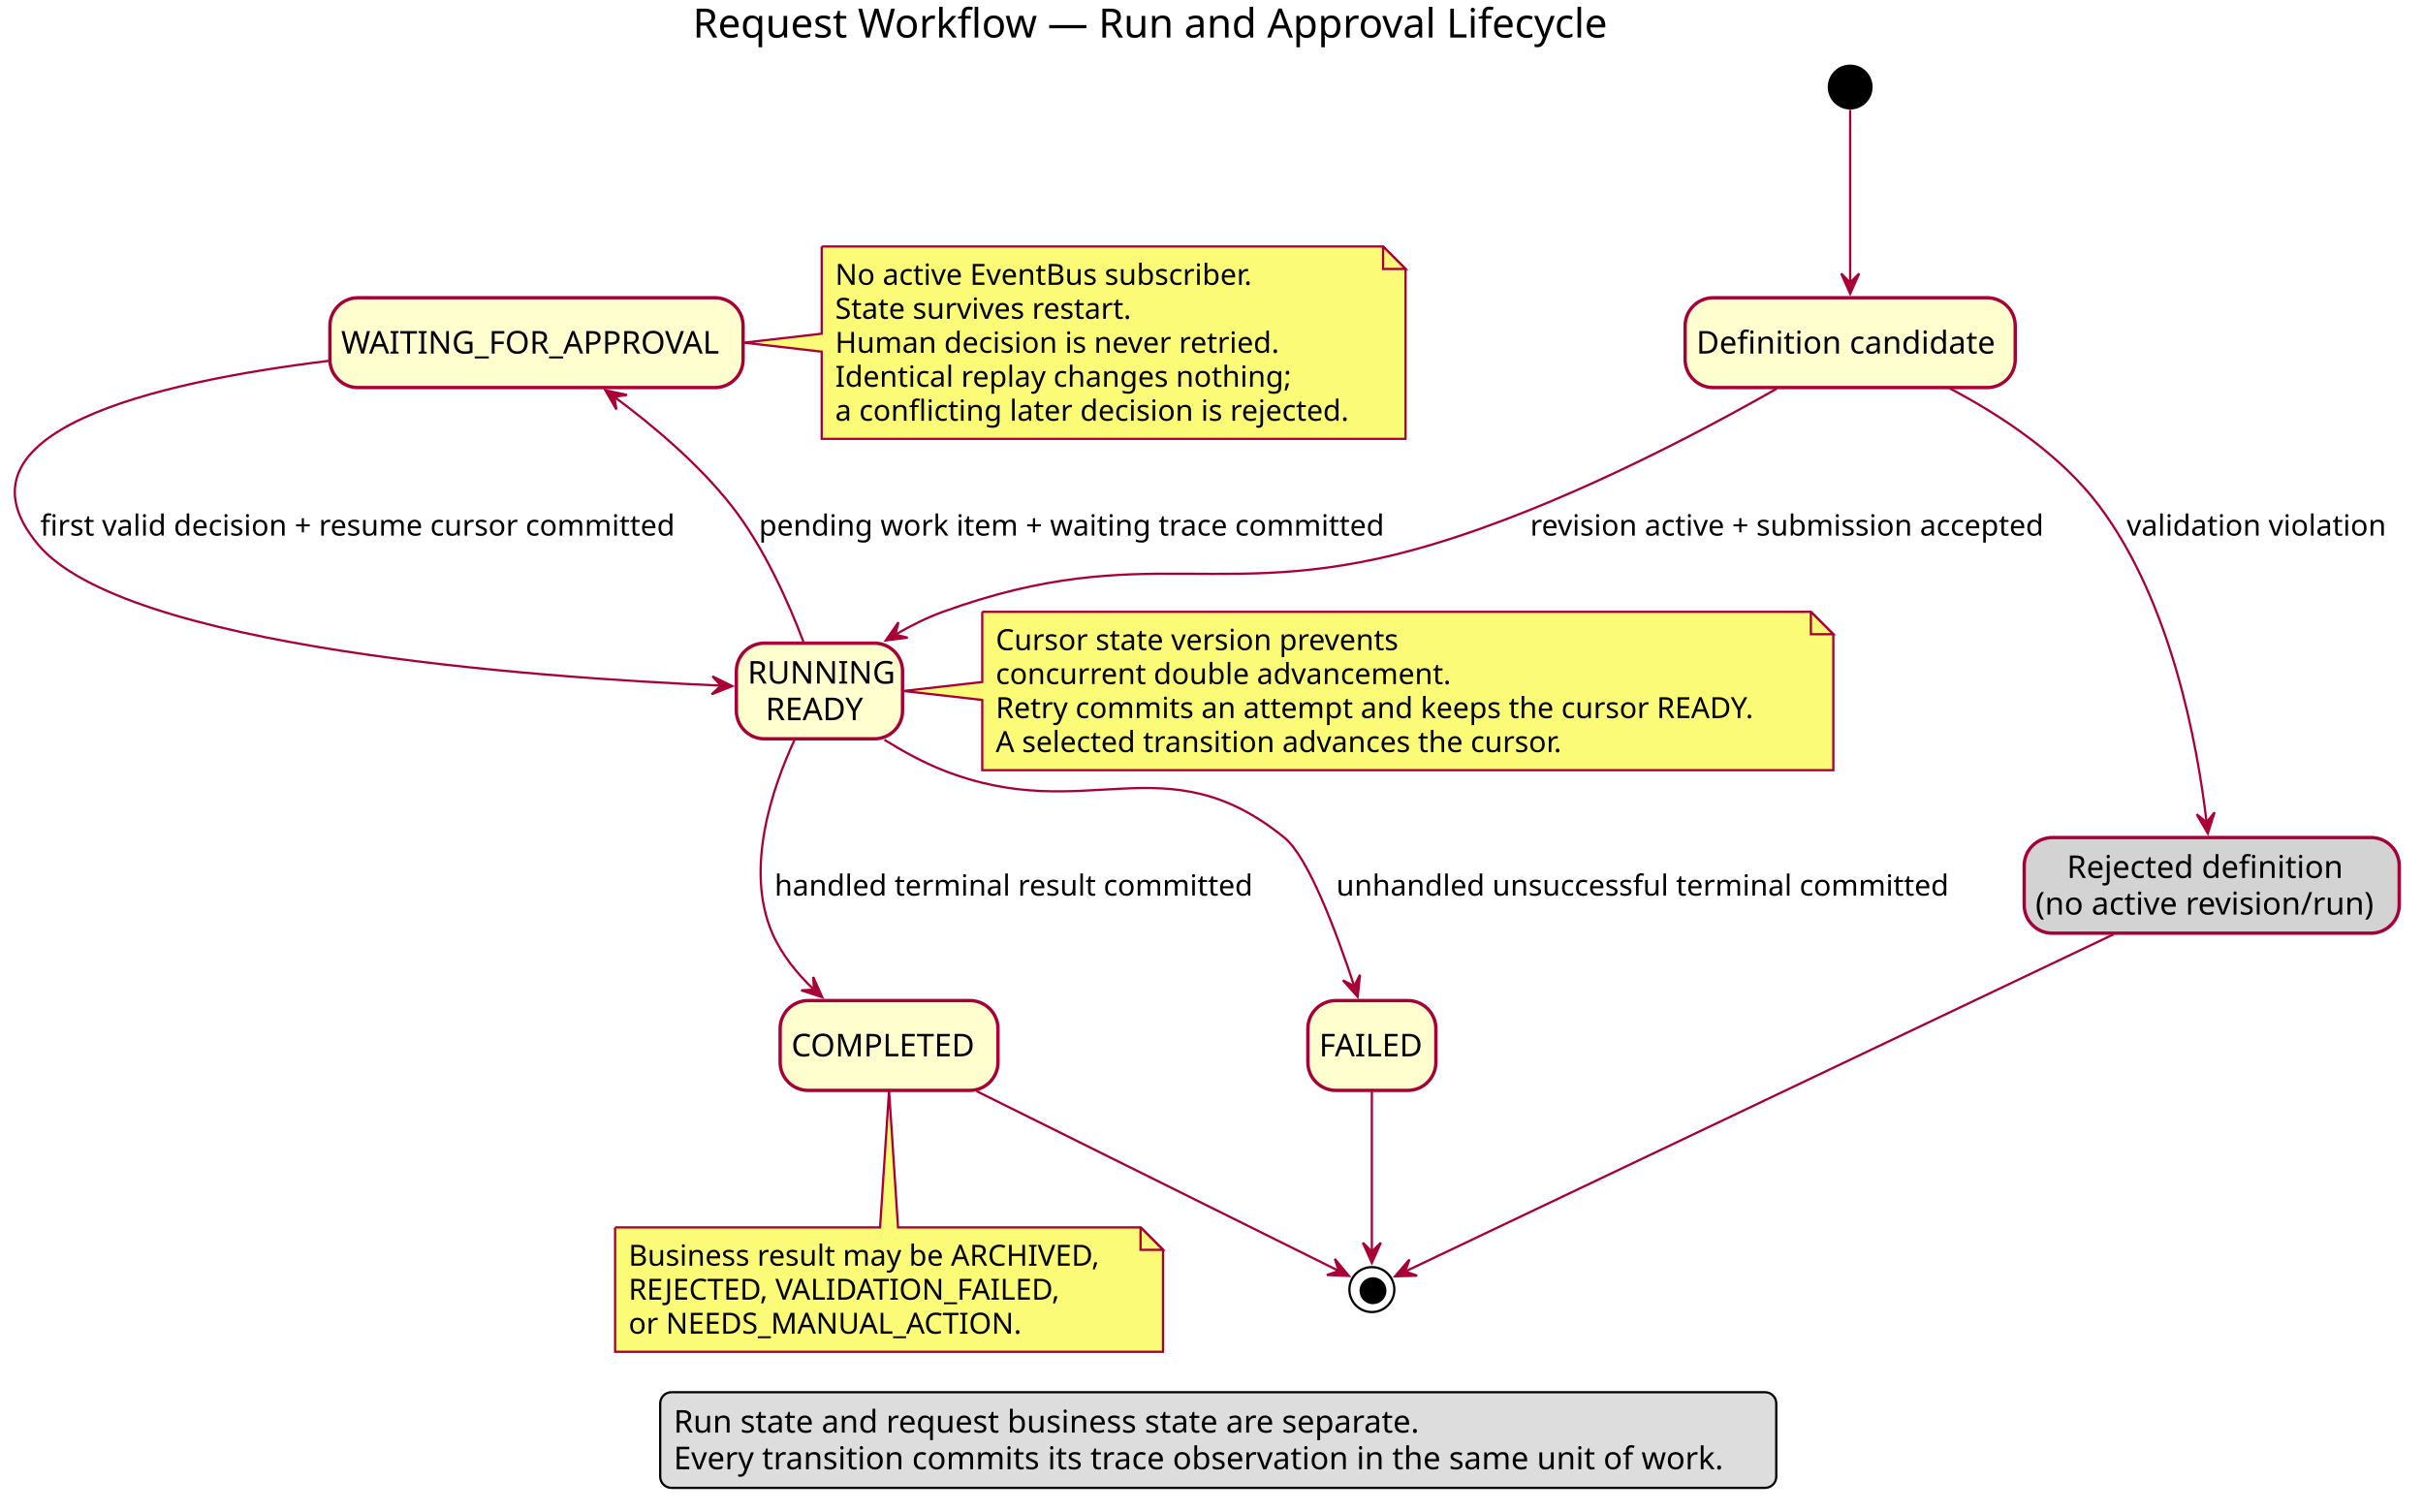
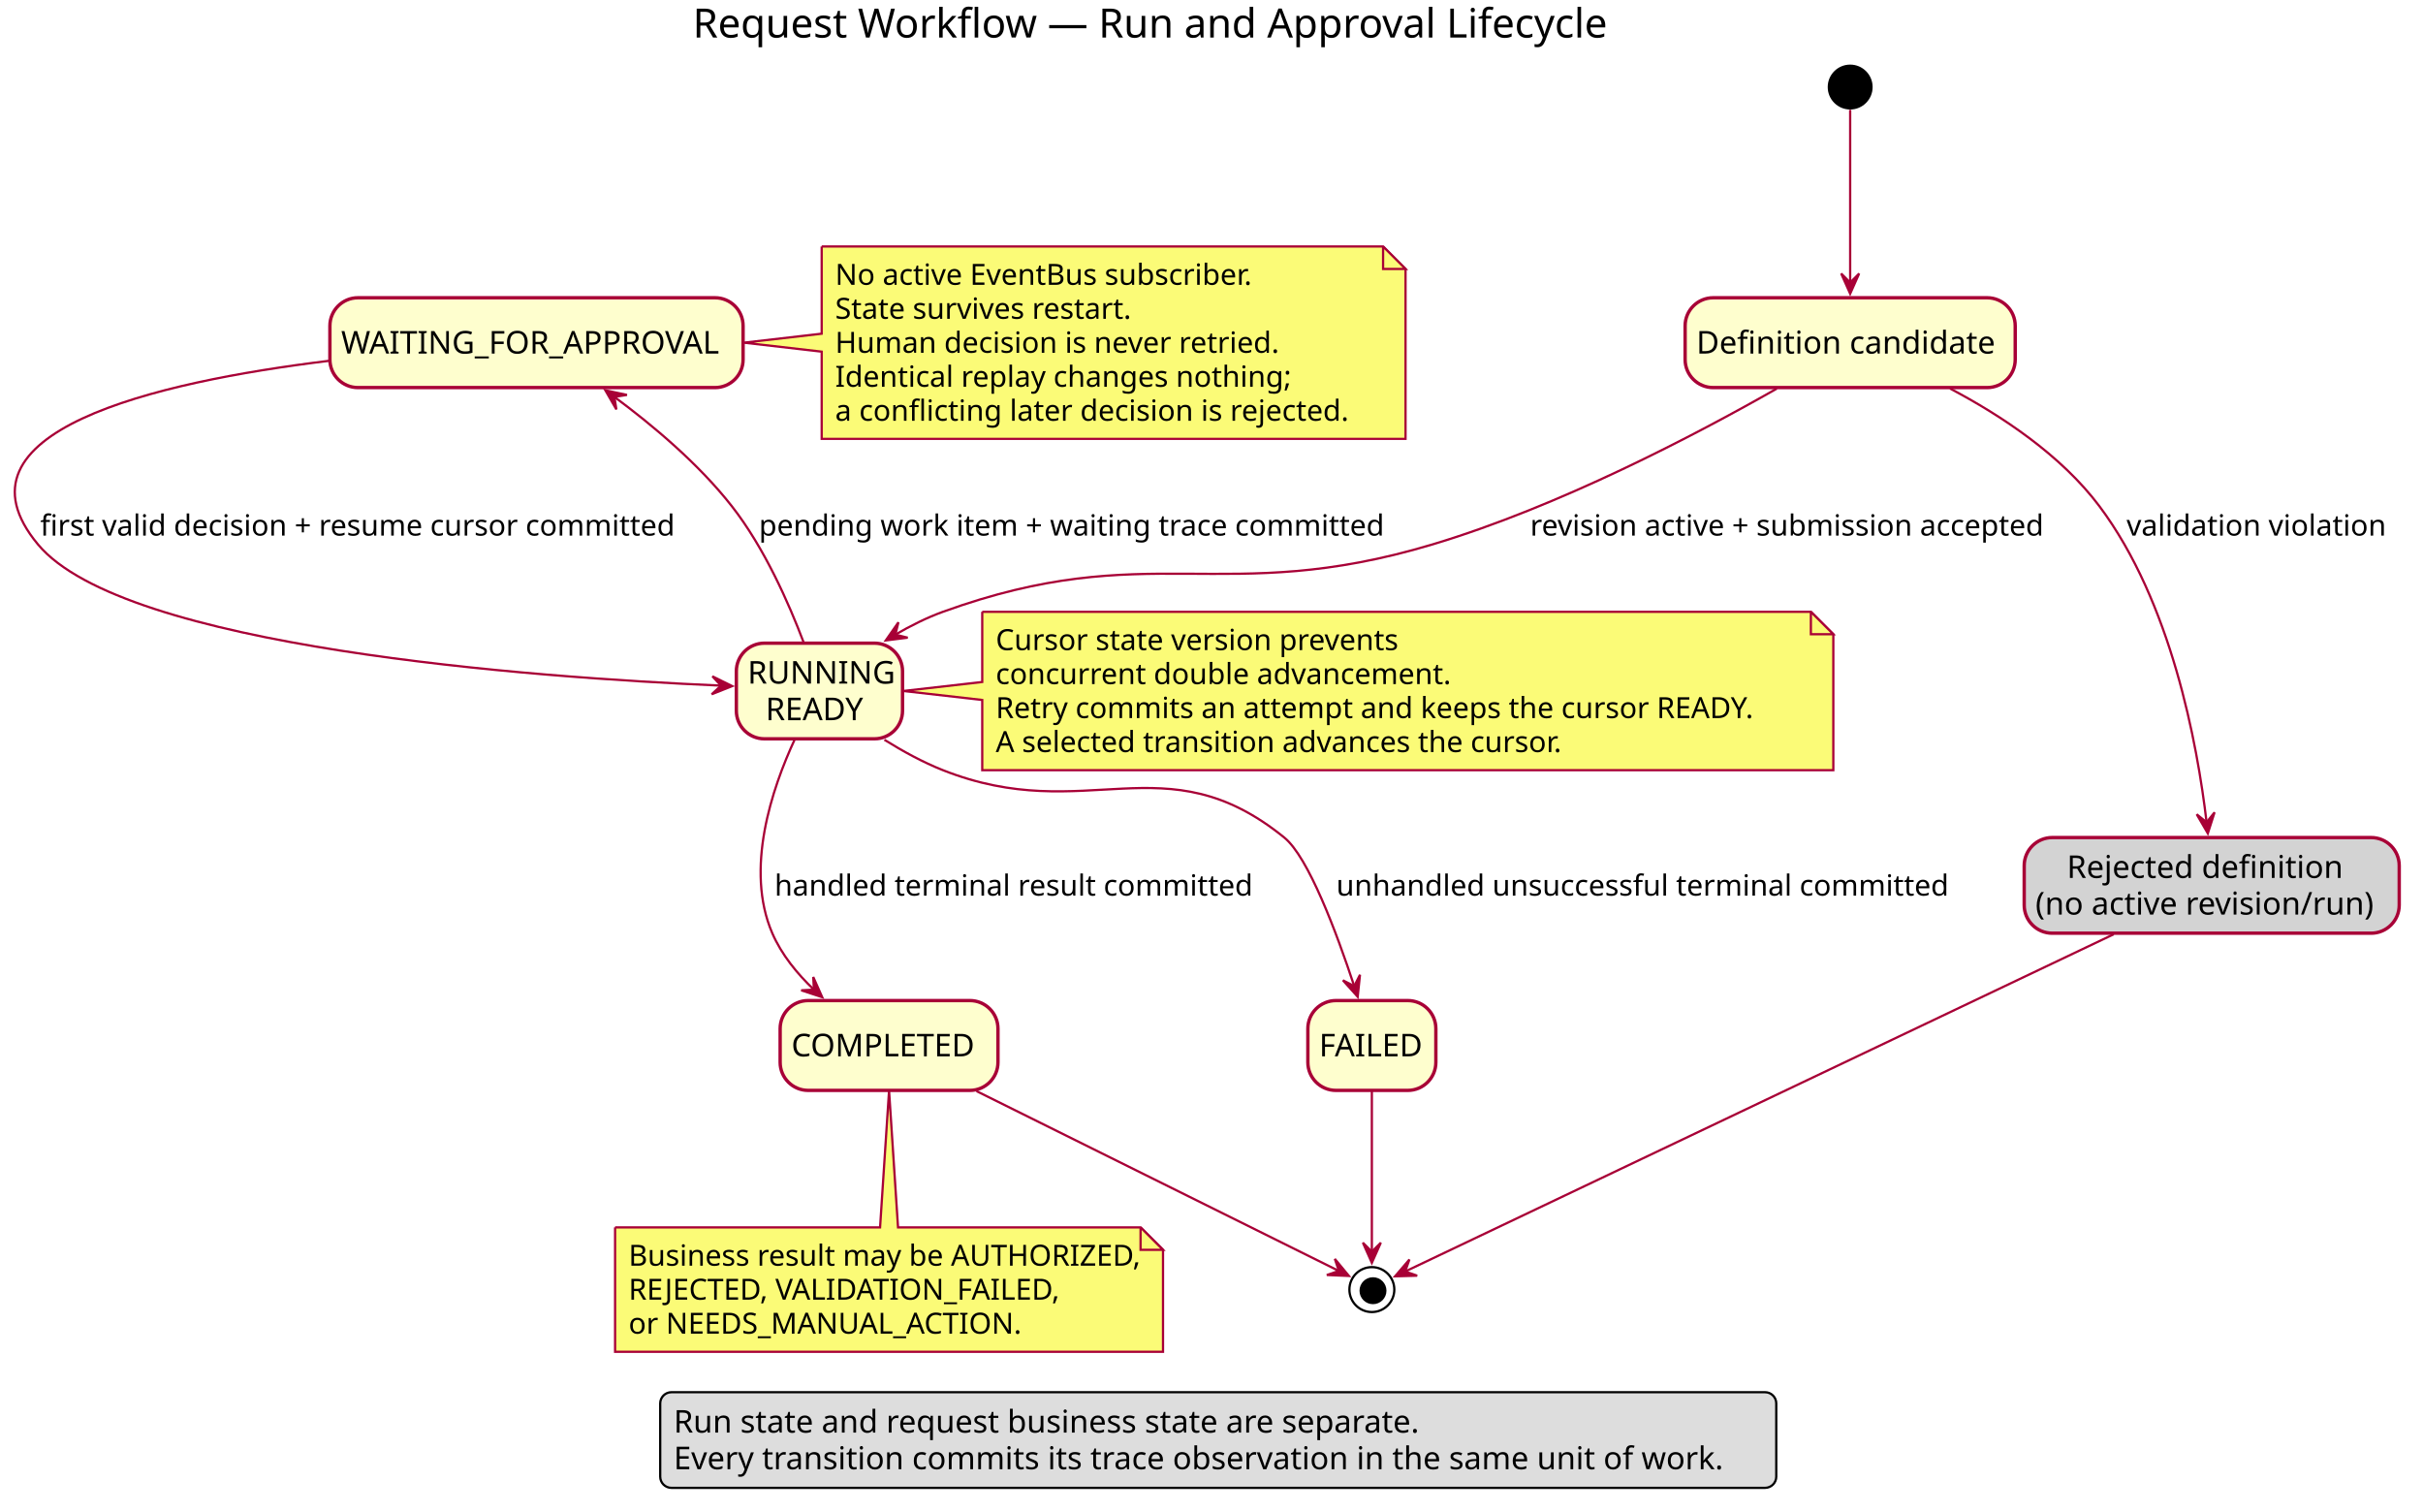
<svg xmlns="http://www.w3.org/2000/svg" contentScriptType="application/ecmascript" contentStyleType="text/css" height="673px" preserveAspectRatio="none" style="width:1079px;height:673px;" version="1.1" viewBox="0 0 1079 673" width="1079px" zoomAndPan="magnify">
  <defs />
  <g>
    <text fill="#000000" font-family="sans-serif" font-size="18" lengthAdjust="spacingAndGlyphs" textLength="469" x="308.5" y="16.708">Request Workflow — Run and Approval Lifecycle</text>
    <rect fill="#FEFECE" height="40" rx="12.5" ry="12.5" style="stroke: #A80036; stroke-width: 1.5;" width="147" x="750.41" y="132.593" />
    <text fill="#000000" font-family="sans-serif" font-size="14" lengthAdjust="spacingAndGlyphs" textLength="137" x="755.41" y="157.44">Definition candidate</text>
    <rect fill="#D3D3D3" height="42.594" rx="12.5" ry="12.5" style="stroke: #A80036; stroke-width: 1.5;" width="167" x="901.41" y="372.963" />
    <text fill="#000000" font-family="sans-serif" font-size="14" lengthAdjust="spacingAndGlyphs" textLength="129" x="920.41" y="390.958">Rejected definition</text>
    <text fill="#000000" font-family="sans-serif" font-size="14" lengthAdjust="spacingAndGlyphs" textLength="157" x="906.41" y="407.255">(no active revision/run)</text>
    <rect fill="#FEFECE" height="42.594" rx="12.5" ry="12.5" style="stroke: #A80036; stroke-width: 1.5;" width="74" x="327.91" y="286.403" />
    <text fill="#000000" font-family="sans-serif" font-size="14" lengthAdjust="spacingAndGlyphs" textLength="64" x="332.91" y="304.398">RUNNING</text>
    <text fill="#000000" font-family="sans-serif" font-size="14" lengthAdjust="spacingAndGlyphs" textLength="48" x="340.91" y="320.695">READY</text>
    <rect fill="#FEFECE" height="40" rx="12.5" ry="12.5" style="stroke: #A80036; stroke-width: 1.5;" width="184" x="146.91" y="132.593" />
    <text fill="#000000" font-family="sans-serif" font-size="14" lengthAdjust="spacingAndGlyphs" textLength="174" x="151.91" y="157.44">WAITING_FOR_APPROVAL</text>
    <rect fill="#FEFECE" height="40" rx="12.5" ry="12.5" style="stroke: #A80036; stroke-width: 1.5;" width="97" x="347.41" y="445.553" />
    <text fill="#000000" font-family="sans-serif" font-size="14" lengthAdjust="spacingAndGlyphs" textLength="87" x="352.41" y="470.4">COMPLETED</text>
    <rect fill="#FEFECE" height="40" rx="12.5" ry="12.5" style="stroke: #A80036; stroke-width: 1.5;" width="57" x="582.41" y="445.553" />
    <text fill="#000000" font-family="sans-serif" font-size="14" lengthAdjust="spacingAndGlyphs" textLength="47" x="587.41" y="470.4">FAILED</text>
    <ellipse cx="823.91" cy="38.763" fill="#000000" rx="10" ry="10" style="stroke: none; stroke-width: 1.0;" />
    <ellipse cx="610.91" cy="574.253" fill="none" rx="10" ry="10" style="stroke: #000000; stroke-width: 1.0;" />
    <ellipse cx="611.41" cy="574.753" fill="#000000" rx="6" ry="6" style="stroke: none; stroke-width: 1.0;" />
    <path d="M365.91,109.763 L365.91,148.593 L331.27,152.593 L365.91,156.593 L365.91,195.427 A0,0 0 0 0 365.91,195.427 L625.91,195.427 A0,0 0 0 0 625.91,195.427 L625.91,119.763 L615.91,109.763 L365.91,109.763 A0,0 0 0 0 365.91,109.763 " fill="#FBFB77" style="stroke: #A80036; stroke-width: 1.0;" />
    <path d="M615.91,109.763 L615.91,119.763 L625.91,119.763 L615.91,109.763 " fill="#FBFB77" style="stroke: #A80036; stroke-width: 1.0;" />
    <text fill="#000000" font-family="sans-serif" font-size="13" lengthAdjust="spacingAndGlyphs" textLength="198" x="371.91" y="126.83">No active EventBus subscriber.</text>
    <text fill="#000000" font-family="sans-serif" font-size="13" lengthAdjust="spacingAndGlyphs" textLength="142" x="371.91" y="141.963">State survives restart.</text>
    <text fill="#000000" font-family="sans-serif" font-size="13" lengthAdjust="spacingAndGlyphs" textLength="207" x="371.91" y="157.096">Human decision is never retried.</text>
    <text fill="#000000" font-family="sans-serif" font-size="13" lengthAdjust="spacingAndGlyphs" textLength="210" x="371.91" y="172.228">Identical replay changes nothing;</text>
    <text fill="#000000" font-family="sans-serif" font-size="13" lengthAdjust="spacingAndGlyphs" textLength="239" x="371.91" y="187.361">a conflicting later decision is rejected.</text>
    <path d="M437.41,272.433 L437.41,303.693 L402.27,307.693 L437.41,311.693 L437.41,342.964 A0,0 0 0 0 437.41,342.964 L816.41,342.964 A0,0 0 0 0 816.41,342.964 L816.41,282.433 L806.41,272.433 L437.41,272.433 A0,0 0 0 0 437.41,272.433 " fill="#FBFB77" style="stroke: #A80036; stroke-width: 1.0;" />
    <path d="M806.41,272.433 L806.41,282.433 L816.41,282.433 L806.41,272.433 " fill="#FBFB77" style="stroke: #A80036; stroke-width: 1.0;" />
    <text fill="#000000" font-family="sans-serif" font-size="13" lengthAdjust="spacingAndGlyphs" textLength="189" x="443.41" y="289.5">Cursor state version prevents</text>
    <text fill="#000000" font-family="sans-serif" font-size="13" lengthAdjust="spacingAndGlyphs" textLength="212" x="443.41" y="304.633">concurrent double advancement.</text>
    <text fill="#000000" font-family="sans-serif" font-size="13" lengthAdjust="spacingAndGlyphs" textLength="358" x="443.41" y="319.766">Retry commits an attempt and keeps the cursor READY.</text>
    <text fill="#000000" font-family="sans-serif" font-size="13" lengthAdjust="spacingAndGlyphs" textLength="269" x="443.41" y="334.899">A selected transition advances the cursor.</text>
    <path d="M273.91,546.553 L273.91,601.952 A0,0 0 0 0 273.91,601.952 L517.91,601.952 A0,0 0 0 0 517.91,601.952 L517.91,556.553 L507.91,546.553 L399.91,546.553 L395.91,485.633 L391.91,546.553 L273.91,546.553 A0,0 0 0 0 273.91,546.553 " fill="#FBFB77" style="stroke: #A80036; stroke-width: 1.0;" />
    <path d="M507.91,546.553 L507.91,556.553 L517.91,556.553 L507.91,546.553 " fill="#FBFB77" style="stroke: #A80036; stroke-width: 1.0;" />
-     <text fill="#000000" font-family="sans-serif" font-size="13" lengthAdjust="spacingAndGlyphs" textLength="223" x="279.91" y="563.62">Business result may be ARCHIVED,</text>
+     <text fill="#000000" font-family="sans-serif" font-size="13" lengthAdjust="spacingAndGlyphs" textLength="223" x="279.91" y="563.62">Business result may be AUTHORIZED,</text>
    <text fill="#000000" font-family="sans-serif" font-size="13" lengthAdjust="spacingAndGlyphs" textLength="201" x="279.91" y="578.753">REJECTED, VALIDATION_FAILED,</text>
    <text fill="#000000" font-family="sans-serif" font-size="13" lengthAdjust="spacingAndGlyphs" textLength="184" x="279.91" y="593.886">or NEEDS_MANUAL_ACTION.</text>
    <path d="M823.91,48.913 C823.91,65.583 823.91,101.423 823.91,126.023 " fill="none" id="*start-Candidate" style="stroke: #A80036; stroke-width: 1.0;" />
    <polygon fill="#A80036" points="823.91,130.813,827.91,121.813,823.91,125.813,819.91,121.813,823.91,130.813" style="stroke: #A80036; stroke-width: 1.0;" />
    <path d="M868.4,173.023 C891.27,185.083 917.85,202.653 934.91,225.433 C966.83,268.033 978.48,330.873 982.65,366.333 " fill="none" id="Candidate-Rejected" style="stroke: #A80036; stroke-width: 1.0;" />
    <polygon fill="#A80036" points="983.18,371.123,986.179,361.742,982.637,366.153,978.227,362.611,983.18,371.123" style="stroke: #A80036; stroke-width: 1.0;" />
    <text fill="#000000" font-family="sans-serif" font-size="13" lengthAdjust="spacingAndGlyphs" textLength="118" x="946.98" y="238.5">validation violation</text>
    <path d="M941.28,416.023 C857.59,455.853 678.14,541.263 625.63,566.253 " fill="none" id="Rejected-*end" style="stroke: #A80036; stroke-width: 1.0;" />
    <polygon fill="#A80036" points="621.24,568.343,631.085,568.072,625.751,566.187,627.636,560.854,621.24,568.343" style="stroke: #A80036; stroke-width: 1.0;" />
    <path d="M791.23,173.053 C755.02,193.673 694.3,225.533 637.91,242.433 C544.23,270.503 511.89,239.173 419.91,272.433 C412.72,275.033 405.47,278.663 398.7,282.603 " fill="none" id="Candidate-Ready" style="stroke: #A80036; stroke-width: 1.0;" />
    <polygon fill="#A80036" points="394.44,285.183,404.212,283.959,398.721,282.6,400.08,277.109,394.44,285.183" style="stroke: #A80036; stroke-width: 1.0;" />
    <text fill="#000000" font-family="sans-serif" font-size="13" lengthAdjust="spacingAndGlyphs" textLength="245" x="681.4" y="238.5">revision active + submission accepted</text>
    <path d="M357.83,285.943 C351.28,268.643 340.38,243.913 325.91,225.433 C311.13,206.533 290.58,189.283 273.16,176.413 " fill="none" id="Ready-Waiting" style="stroke: #A80036; stroke-width: 1.0;" />
    <polygon fill="#A80036" points="269.56,173.793,274.482,182.324,273.602,176.736,279.19,175.856,269.56,173.793" style="stroke: #A80036; stroke-width: 1.0;" />
    <text fill="#000000" font-family="sans-serif" font-size="13" lengthAdjust="spacingAndGlyphs" textLength="291" x="337.95" y="238.5">pending work item + waiting trace committed</text>
    <path d="M146.66,160.653 C68.46,170.203 -24.84,192.253 16.91,242.433 C55.17,288.393 236.49,301.613 321.16,305.313 " fill="none" id="Waiting-Ready" style="stroke: #A80036; stroke-width: 1.0;" />
    <polygon fill="#A80036" points="326.07,305.523,317.238,301.166,321.074,305.323,316.917,309.159,326.07,305.523" style="stroke: #A80036; stroke-width: 1.0;" />
    <text fill="#000000" font-family="sans-serif" font-size="13" lengthAdjust="spacingAndGlyphs" textLength="299" x="17.91" y="238.5">first valid decision + resume cursor committed</text>
    <path d="M353.96,329.153 C343.7,351.243 331.62,387.083 343.91,415.553 C348.03,425.083 355,433.613 362.53,440.783 " fill="none" id="Ready-Completed" style="stroke: #A80036; stroke-width: 1.0;" />
    <polygon fill="#A80036" points="366.15,444.053,362.154,435.052,362.44,440.701,356.79,440.988,366.15,444.053" style="stroke: #A80036; stroke-width: 1.0;" />
    <text fill="#000000" font-family="sans-serif" font-size="13" lengthAdjust="spacingAndGlyphs" textLength="222" x="344.91" y="398.82">handled terminal result committed</text>
    <path d="M393.84,329.433 C401.97,334.493 411.02,339.453 419.91,342.963 C483.96,368.243 518.44,329.583 571.91,372.963 C582.63,381.653 595.16,415.153 603.06,439.123 " fill="none" id="Ready-Failed" style="stroke: #A80036; stroke-width: 1.0;" />
    <polygon fill="#A80036" points="604.6,443.863,605.628,434.068,603.058,439.107,598.019,436.536,604.6,443.863" style="stroke: #A80036; stroke-width: 1.0;" />
    <text fill="#000000" font-family="sans-serif" font-size="13" lengthAdjust="spacingAndGlyphs" textLength="284" x="595.06" y="398.82">unhandled unsuccessful terminal committed</text>
    <path d="M434.85,485.873 C483.38,509.963 563.9,549.923 596.53,566.113 " fill="none" id="Completed-*end" style="stroke: #A80036; stroke-width: 1.0;" />
    <polygon fill="#A80036" points="600.69,568.183,594.419,560.588,596.215,565.953,590.851,567.749,600.69,568.183" style="stroke: #A80036; stroke-width: 1.0;" />
    <path d="M610.91,485.633 C610.91,506.133 610.91,538.343 610.91,557.473 " fill="none" id="Failed-*end" style="stroke: #A80036; stroke-width: 1.0;" />
    <polygon fill="#A80036" points="610.91,562.363,614.91,553.363,610.91,557.363,606.91,553.363,610.91,562.363" style="stroke: #A80036; stroke-width: 1.0;" />
    <rect fill="#DDDDDD" height="42.594" rx="5" ry="5" style="stroke: #000000; stroke-width: 1.0;" width="497" x="294" y="619.953" />
    <text fill="#000000" font-family="sans-serif" font-size="14" lengthAdjust="spacingAndGlyphs" textLength="350" x="300" y="637.948">Run state and request business state are separate.</text>
    <text fill="#000000" font-family="sans-serif" font-size="14" lengthAdjust="spacingAndGlyphs" textLength="485" x="300" y="654.245">Every transition commits its trace observation in the same unit of work.</text>
  </g>
</svg>
